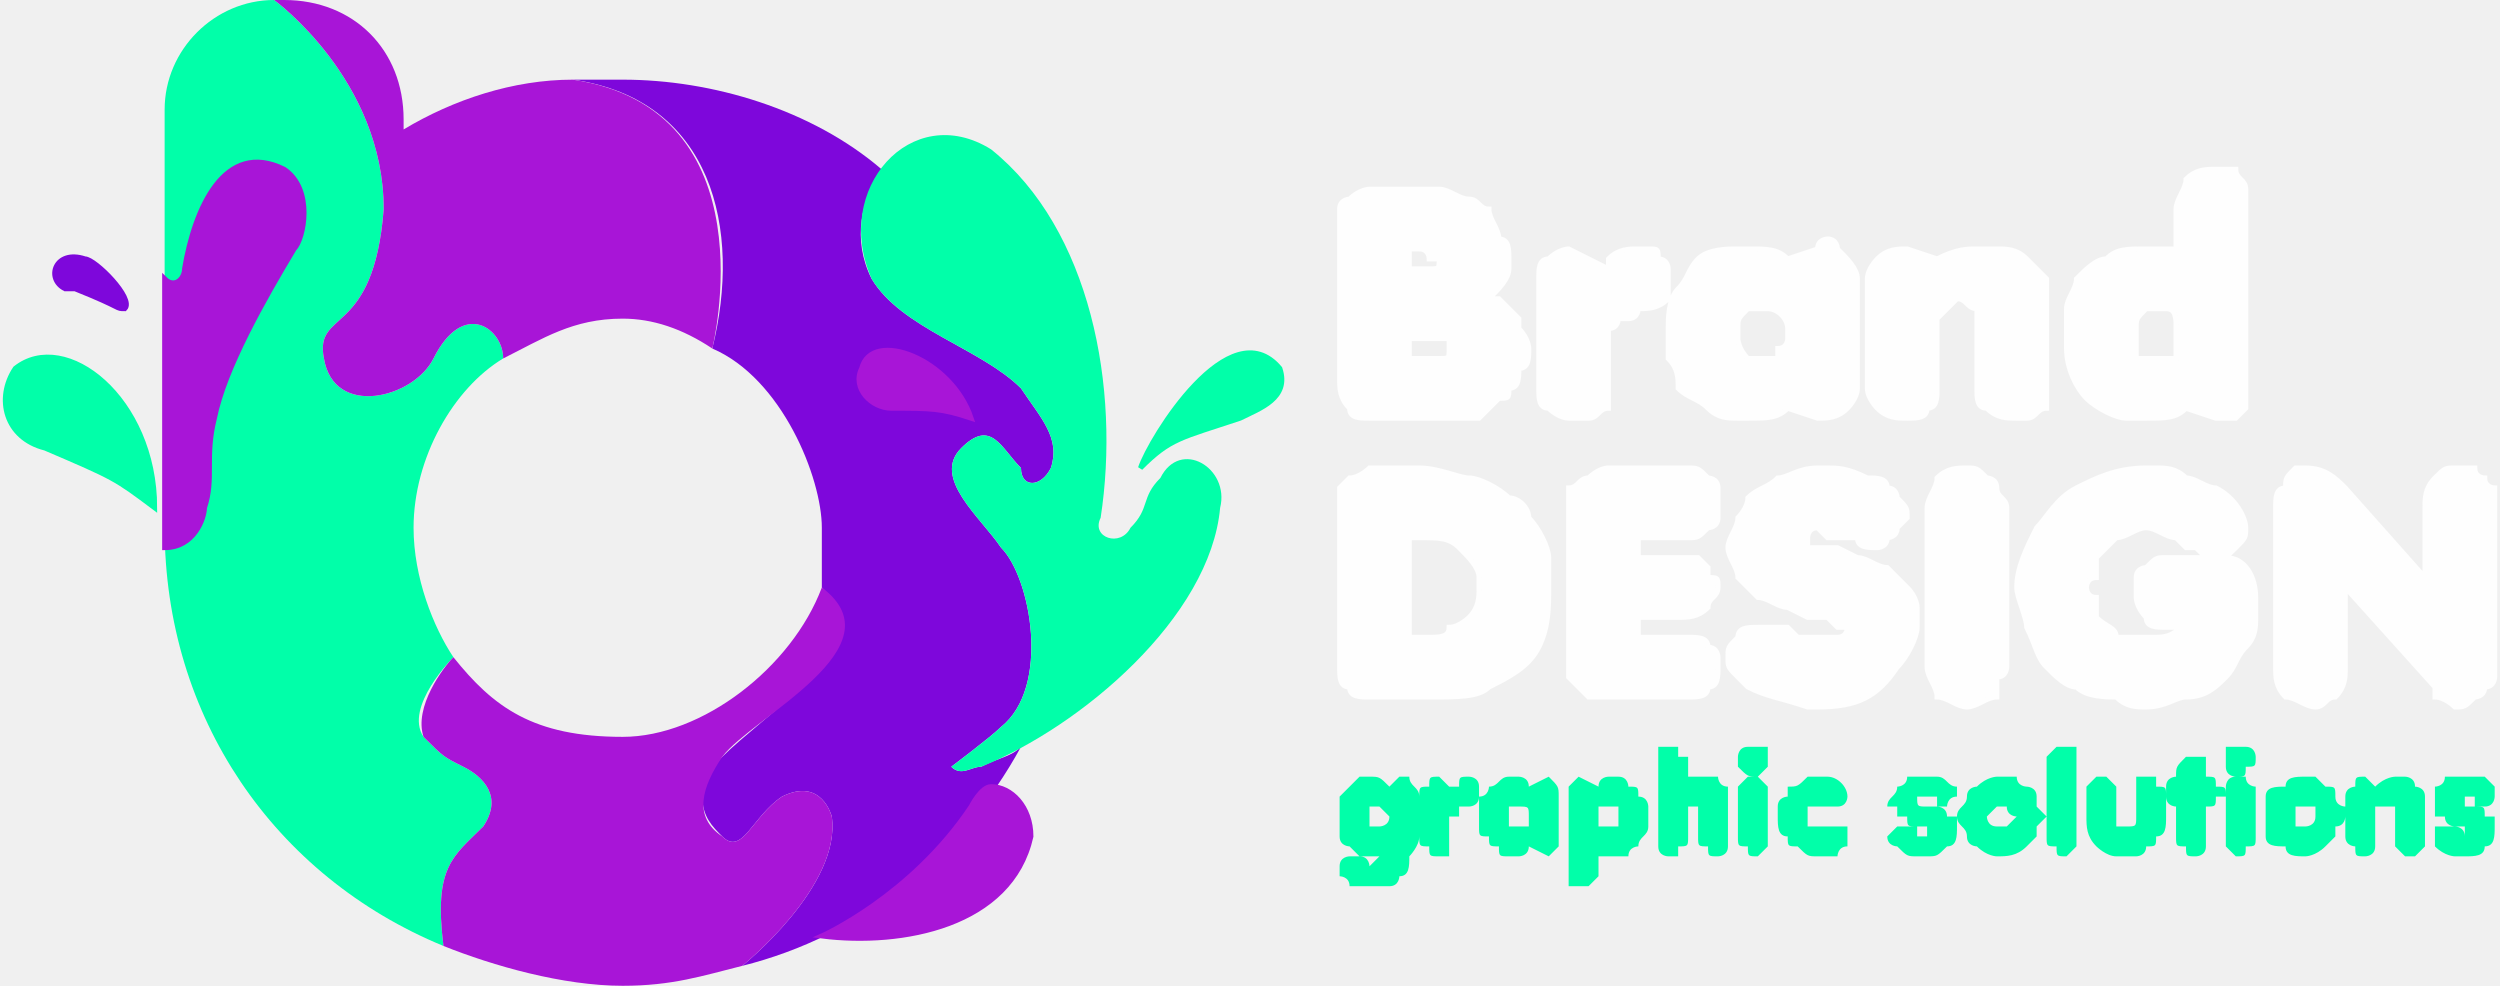
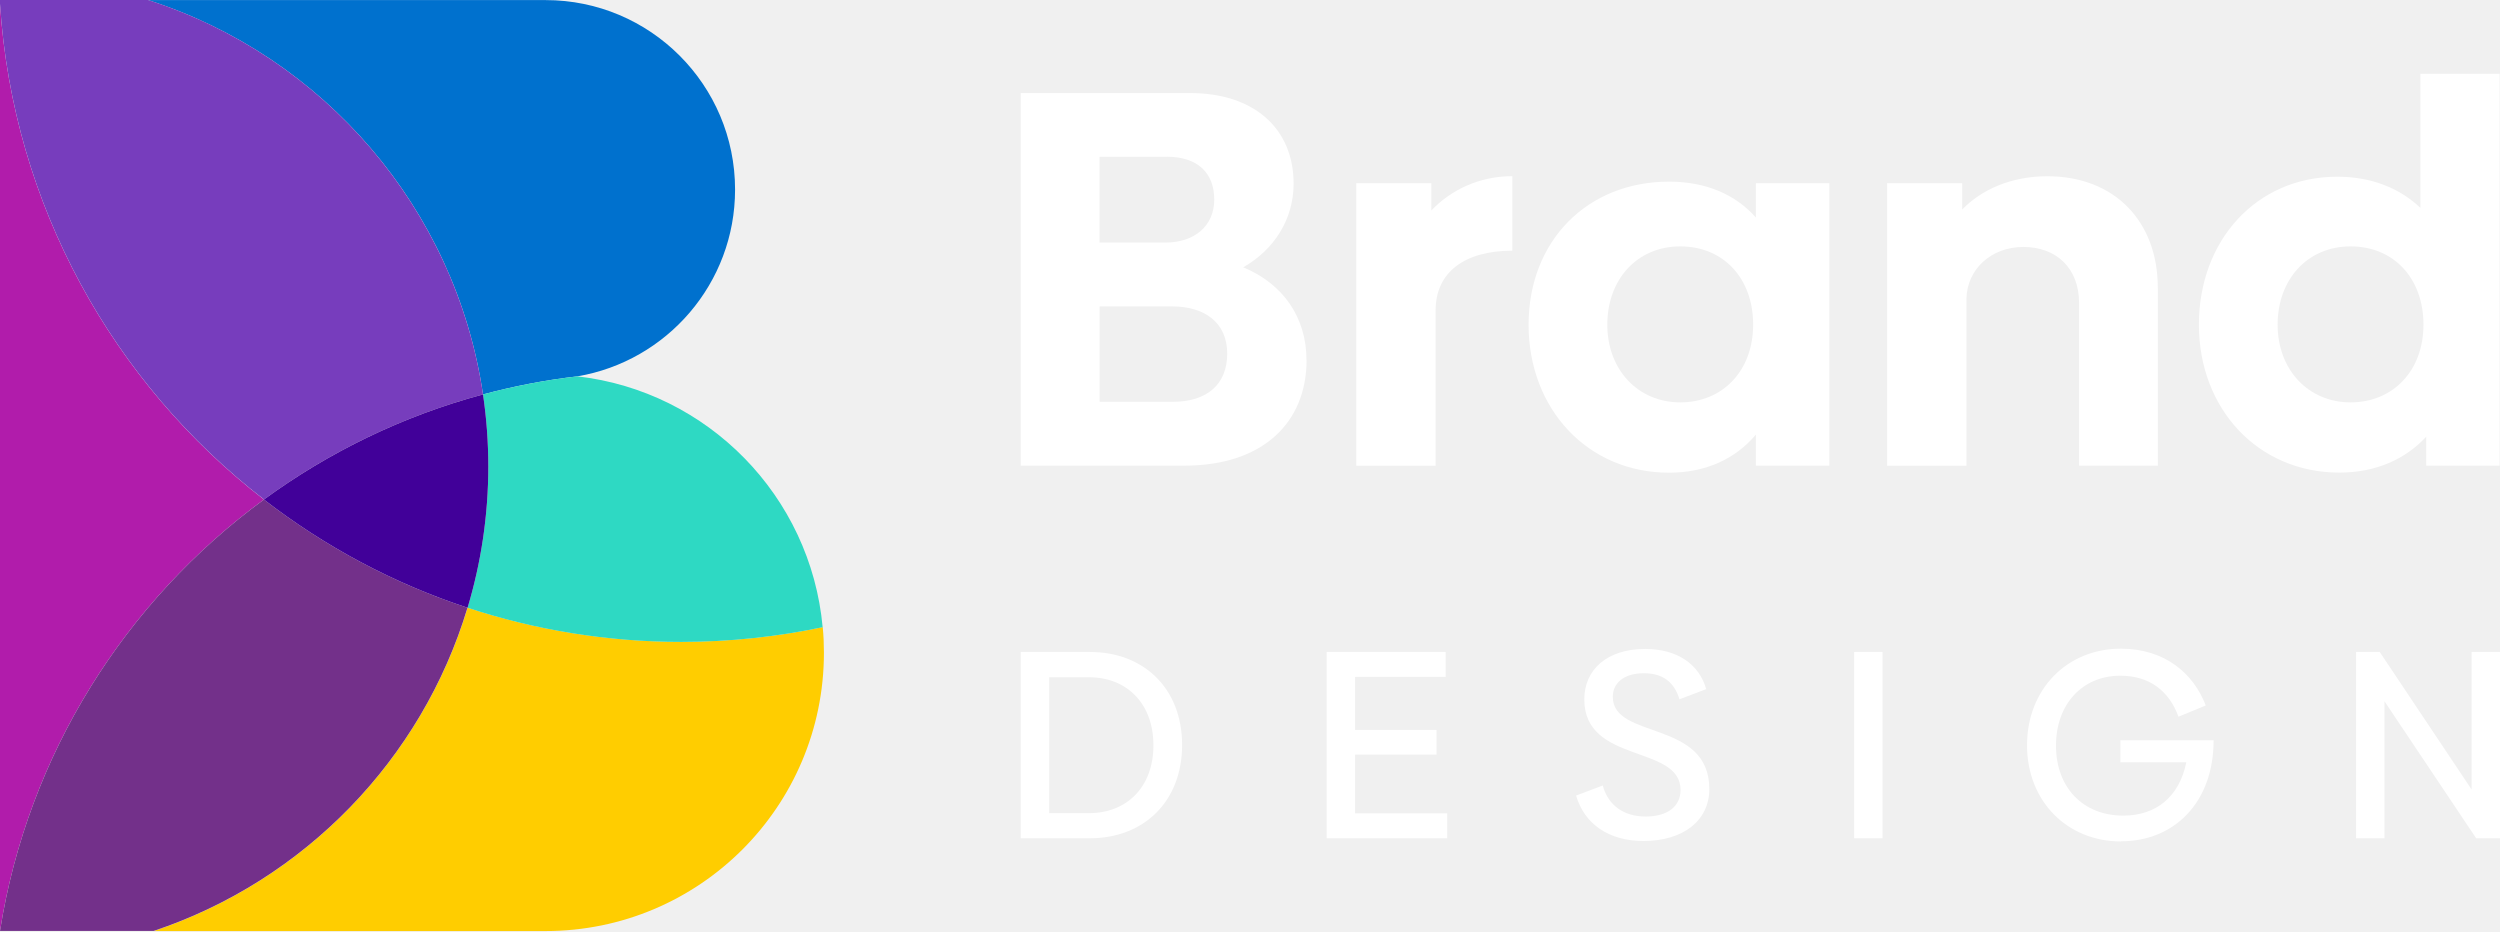
- <svg xmlns="http://www.w3.org/2000/svg" xml:space="preserve" width="38.142mm" height="15.04mm" version="1.1" style="shape-rendering:geometricPrecision; text-rendering:geometricPrecision; image-rendering:optimizeQuality; fill-rule:evenodd; clip-rule:evenodd" viewBox="0 0 250 99">
+ <svg xmlns="http://www.w3.org/2000/svg" id="Vrstva_1" data-name="Vrstva 1" viewBox="0 0 273.75 101.95">
  <defs>
-     <style type="text/css">
-    
-        .str3 {
-                 stroke: #FEFEFE;
-                 stroke-width: 0.5;
-                 transition: $animate-all;
-             }
+     <style>
+       .cls-1 {
+         fill: #73308a;
+       }

-             .str2 {
-                 stroke: #01FFA9;
-                 stroke-width: 0.5;
-             }
+       .cls-2 {
+         fill: #410099;
+       }

-             .str1 {
-                 stroke: #7E07DB;
-                 stroke-width: 0.5;
-             }
+       .cls-3 {
+         fill: #fff;
+       }

-             .str0 {
-                 stroke: #A815D7;
-                 stroke-width: 0.5;
-             }
+       .cls-4 {
+         fill: #b11cab;
+       }

-             .fil0 {
-                 fill: #01FFA9;
-             }
+       .cls-5 {
+         fill: #ffcd00;
+       }

-             .fil2 {
-                 fill: #7E07DB;
-             }
+       .cls-6 {
+         fill: #0071ce;
+       }

-             .fil3 {
-                 fill: #7E07DB;
-             }
+       .cls-7 {
+         fill: #773dbd;
+       }

-             .fil1 {
-                 fill: #A815D7;
-             }
- 
-             .fil4 {
-                 fill: #FEFEFE;
-                 fill-rule: nonzero;
-                 transition: $animate-all;
-             }
- 
-             .fil5 {
-                 fill: #01FFA9;
-                 fill-rule: nonzero;
-             }
-    
-   </style>
+       .cls-8 {
+         fill: #2ed9c3;
+       }
+     </style>
  </defs>
-   <g id="Vrstva_x0020_1">
-     <g id="_734310704">
-       <path class="fil0" d="M44 95c-17,-7 -28,-23 -28,-42 0,-1 0,-2 0,-3l0 -37c0,0 0,-1 0,-1 0,0 0,0 0,-1l0 0 0 0c0,-6 5,-11 11,-11 0,0 11,8 11,21 -1,13 -7,10 -6,15 1,6 9,4 11,0 3,-6 7,-3 7,0l0 0c-5,3 -9,10 -9,17 0,5 2,10 4,13 0,0 -5,5 -3,8 2,2 2,2 4,3 2,1 4,3 2,6 -3,3 -5,4 -4,12l0 0z" />
-       <path class="fil1 str0" d="M16 55c0,0 0,-1 0,-2 0,-1 0,-2 0,-3l0 -22c1,1 2,0 2,-1 1,-6 4,-13 10,-10 3,2 2,7 1,8 -3,5 -7,12 -8,17 -1,4 0,6 -1,9 0,1 -1,4 -4,4z" />
-       <path class="fil2" d="M82 53c0,-5 -4,-15 -11,-18 3,-12 0,-25 -14,-27 2,0 3,0 5,0 9,0 19,3 26,9 -2,3 -3,7 -1,11 3,5 11,7 15,11 2,3 4,5 3,8 -1,2 -3,2 -3,0 -2,-2 -3,-5 -6,-2 -3,3 2,7 4,10 3,3 5,14 0,18 -1,1 -5,4 -5,4 1,1 2,0 3,0 2,-1 3,-1 4,-2 -6,11 -16,19 -28,22 0,0 10,-8 9,-15 0,0 -1,-4 -5,-2 -3,2 -4,6 -6,4 -1,-1 -2,-2 -2,-4 0,-1 1,-3 2,-4 2,-2 6,-5 9,-8 3,-3 4,-6 1,-9l0 0c0,0 0,-4 0,-6z" />
-       <path class="fil1" d="M62 99c-6,0 -13,-2 -18,-4 -1,-8 1,-9 4,-12 2,-3 0,-5 -2,-6 -2,-1 -2,-1 -4,-3 -1,-3 2,-7 3,-8 4,5 8,8 17,8 8,0 17,-7 20,-15 8,6 -7,13 -10,17 -2,3 -3,6 0,8 2,2 3,-2 6,-4 4,-2 5,2 5,2 1,7 -9,15 -9,15 -4,1 -7,2 -12,2z" />
-       <path class="fil1" d="M27 0c1,0 1,0 1,0 7,0 12,5 12,12 0,0 0,1 0,1 5,-3 11,-5 17,-5 20,3 14,27 14,27l0 0c-3,-2 -6,-3 -9,-3 -5,0 -8,2 -12,4l0 0c0,-3 -4,-6 -7,0 -2,4 -10,6 -11,0 -1,-5 5,-2 6,-15 0,-13 -11,-21 -11,-21z" />
-       <path class="fil0" d="M110 52c-1,2 2,3 3,1 2,-2 1,-3 3,-5 2,-4 7,-1 6,3 -1,11 -14,22 -24,26 -1,0 -2,1 -3,0 0,0 4,-3 5,-4 5,-4 3,-15 0,-18 -2,-3 -7,-7 -4,-10 3,-3 4,0 6,2 0,2 2,2 3,0 1,-3 -1,-5 -3,-8 -4,-4 -12,-6 -15,-11 -4,-9 4,-18 12,-13 10,8 13,24 11,37z" />
-       <path class="fil1 str0" d="M97 42c-3,-1 -4,-1 -8,-1 -2,0 -4,-2 -3,-4 1,-4 9,-1 11,5z" />
-       <path class="fil3 str1" d="M8 26c1,0 5,4 4,5 -1,0 0,0 -5,-2 0,0 -1,0 -1,0 -2,-1 -1,-4 2,-3z" />
-       <path class="fil0 str2" d="M124 42c-6,2 -7,2 -10,5 1,-3 9,-16 14,-10 1,3 -2,4 -4,5z" />
-       <path class="fil1 str0" d="M82 94c0,0 9,-4 15,-13 0,0 1,-2 2,-2 2,0 4,2 4,5 -2,9 -13,11 -21,10z" />
-       <path class="fil0 str2" d="M15 51c-4,-3 -4,-3 -11,-6 -4,-1 -5,-5 -3,-8 5,-4 14,3 14,14z" />
-     </g>
-     <path class="fil4 str3" d="M137 42c-1,0 -2,0 -2,-1 -1,-1 -1,-2 -1,-3l0 -15c0,-1 0,-1 0,-2 0,-1 1,-1 1,-1 1,-1 2,-1 2,-1l6 0c0,0 0,0 1,0 1,0 2,1 3,1 1,0 1,1 2,1 0,1 1,2 1,3 1,0 1,1 1,2 0,0 0,1 0,1 0,1 -1,2 -2,3l1 0 0 0 0 0 1 1c0,0 0,0 1,1 0,0 0,1 0,1 1,1 1,2 1,2 0,1 0,2 -1,2 0,1 0,2 -1,2 0,1 0,1 -1,1 -1,1 -1,1 -2,2 -1,0 -2,0 -3,0l-8 0zm4 -15l2 0c0,0 0,0 0,0 1,0 1,0 1,-1 0,0 0,0 -1,0 0,0 0,-1 -1,-1l-1 0 0 2zm0 9l3 0c1,0 1,0 1,-1 0,0 0,0 0,0 0,-1 0,-1 0,-1 0,0 0,0 -1,0l-3 0 0 2zm16 6c0,0 -1,0 -2,-1 -1,0 -1,-1 -1,-2l0 -11c0,-1 0,-2 1,-2 1,-1 2,-1 2,-1l4 2 0 0 0 -1 0 0c1,-1 2,-1 3,-1 0,0 1,0 1,0 1,0 1,0 1,1 1,0 1,1 1,1 0,1 0,1 0,1 0,1 0,1 0,2 -1,1 -2,1 -3,1 0,0 0,0 0,0 0,0 0,1 -1,1 0,0 0,0 -1,0 0,0 0,1 -1,1 0,0 0,1 0,1 0,0 0,1 0,2l0 3c0,0 0,1 0,2 -1,0 -1,1 -2,1 0,0 -1,0 -2,0zm17 -17c0,0 1,0 1,0 2,0 3,0 4,1l0 0 3 -1c0,-1 1,-1 1,-1 1,0 1,1 1,1 1,1 2,2 2,3l0 11c0,1 -1,2 -1,2 -1,1 -2,1 -3,1l-3 -1 0 0c-1,1 -2,1 -4,1 0,0 -1,0 -1,0 -1,0 -2,0 -3,-1 -1,-1 -2,-1 -3,-2 0,-1 0,-2 -1,-3 0,-1 0,-2 0,-3 0,-1 0,-3 1,-4 1,-1 1,-2 2,-3 1,-1 3,-1 4,-1zm0 9c0,0 0,1 1,2 0,0 1,0 1,0 1,0 1,0 2,0 0,0 0,0 0,-1 1,0 1,-1 1,-1 0,0 0,0 0,-1 0,-1 -1,-2 -2,-2 0,0 0,0 -1,0 0,0 -1,0 -1,0 -1,1 -1,1 -1,2 0,0 0,0 0,0 0,0 0,1 0,1zm14 7c0,0 -1,-1 -1,-2l0 -11c0,-1 1,-2 1,-2 1,-1 2,-1 3,-1l3 1 0 0c0,0 0,0 0,0 2,-1 3,-1 4,-1 1,0 1,0 2,0 1,0 2,0 3,1 1,1 1,1 2,2 0,1 0,2 0,3l0 8c0,0 0,1 0,2 -1,0 -1,1 -2,1 0,0 -1,0 -1,0 -1,0 -2,0 -3,-1 -1,0 -1,-1 -1,-2l0 -7c0,0 0,-1 0,-1 -1,0 -1,-1 -2,-1 0,0 -1,1 -1,1 0,0 -1,1 -1,1l0 7c0,1 0,2 -1,2 0,1 -1,1 -2,1 -1,0 -2,0 -3,-1zm30 -16c0,0 0,0 0,0l0 -4c0,-1 1,-2 1,-3 1,-1 2,-1 3,-1 1,0 1,0 2,0 0,1 1,1 1,2 0,0 0,1 0,2l0 18c0,0 0,1 0,2 0,0 -1,1 -1,1 -1,0 -1,0 -2,0l-3 -1 0 0c-1,1 -2,1 -4,1 0,0 -1,0 -2,0 -1,0 -3,-1 -4,-2 -1,-1 -2,-3 -2,-5 0,0 0,-1 0,-2 0,0 0,-1 0,-2 0,-1 1,-2 1,-3 1,-1 2,-2 3,-2 1,-1 2,-1 4,-1 1,0 2,0 3,0zm-4 8c0,1 0,2 0,3 1,0 1,0 2,0 1,0 1,0 2,0 0,-1 0,-1 0,-2l0 -1c0,-1 0,-2 -1,-2 -1,0 -1,0 -1,0 -1,0 -1,0 -1,0 -1,1 -1,1 -1,2 0,0 0,0 0,0zm-80 34l0 -16c0,-1 0,-1 0,-2 0,0 1,-1 1,-1 1,0 2,-1 2,-1l5 0c2,0 4,1 5,1 1,0 3,1 4,2 1,0 2,1 2,2 1,1 2,3 2,4 0,1 0,2 0,3 0,2 0,4 -1,6 -1,2 -3,3 -5,4 -1,1 -3,1 -6,1l-6 0c-1,0 -2,0 -2,-1 -1,0 -1,-1 -1,-2zm7 -3l2 0c1,0 2,0 2,-1 1,0 2,-1 2,-1 1,-1 1,-2 1,-3 0,0 0,-1 0,-1 0,-1 -1,-2 -2,-3 -1,-1 -2,-1 -4,-1l-1 0 0 10zm16 4c0,0 0,-1 0,-1l0 -16c0,-1 0,-1 0,-2 1,0 1,-1 2,-1 0,0 1,-1 2,-1l8 0c1,0 1,0 2,1 0,0 1,0 1,1 0,0 0,1 0,2 0,0 0,1 0,1 0,1 -1,1 -1,1 -1,1 -1,1 -2,1l-5 0 0 2 4 0c1,0 1,0 2,0 0,0 0,0 1,1 0,0 0,0 0,1 1,0 1,0 1,1 0,1 -1,1 -1,2 -1,1 -2,1 -3,1l-4 0 0 2 5 0c1,0 2,0 2,1 1,0 1,1 1,1 0,0 0,1 0,1 0,1 0,2 -1,2 0,1 -1,1 -2,1l-8 0c-1,0 -2,0 -2,0 -1,-1 -1,-1 -2,-2zm18 1c0,0 -1,-1 -1,-1 -1,-1 -1,-1 -1,-2 0,-1 0,-1 1,-2 0,-1 1,-1 2,-1 0,0 1,0 1,0l2 0 1 1 1 0 0 0c0,0 0,0 1,0 0,0 0,0 1,0 0,0 0,0 1,0 0,0 0,0 0,0 1,0 1,-1 1,-1 0,0 0,0 -1,0 0,0 0,0 0,0l-1 -1 0 0 -2 0 0 0 -2 -1c-1,0 -2,-1 -3,-1 -1,-1 -1,-1 -2,-2 0,-1 -1,-2 -1,-3 0,-1 1,-2 1,-3 0,0 1,-1 1,-2 1,-1 2,-1 3,-2 1,0 2,-1 4,-1 0,0 1,0 1,0 1,0 2,0 4,1 1,0 2,0 2,1 1,0 1,1 1,1 1,1 1,1 1,2 0,0 -1,1 -1,1 0,1 -1,1 -1,1 0,1 -1,1 -1,1 -1,0 -2,0 -2,-1l-1 0 -1 0 0 0 -1 0 0 0 -1 -1c0,0 0,0 0,0 0,0 0,0 0,0 -1,0 -1,1 -1,1 0,0 0,0 0,0 0,0 0,0 0,1 0,0 0,0 0,0l1 0 0 0 1 0 1 0 2 1c1,0 2,1 3,1 0,0 1,1 1,1 1,1 1,1 1,1 1,1 1,2 1,2 0,1 0,1 0,2 0,1 -1,3 -2,4 -2,3 -4,4 -8,4 0,0 0,0 -1,0 -3,-1 -4,-1 -6,-2zm19 1c0,-1 -1,-2 -1,-3l0 -16c0,-1 1,-2 1,-3 1,-1 2,-1 3,-1 1,0 1,0 2,1 0,0 1,0 1,1 0,1 1,1 1,2l0 16c0,0 0,1 -1,1 0,1 0,1 0,2 -1,0 -2,1 -3,1 -1,0 -2,-1 -3,-1zm22 -6c2,0 2,-1 3,-1l-2 0c-1,0 -2,0 -2,-1 -1,-1 -1,-2 -1,-2 0,-1 0,-2 0,-2 0,-1 1,-1 1,-1 1,-1 1,-1 2,-1l6 0c2,0 3,2 3,4 0,1 0,2 0,2 0,1 0,2 -1,3 -1,1 -1,2 -2,3 -1,1 -2,2 -4,2 -1,0 -2,1 -4,1 -1,0 -2,0 -3,-1 -1,0 -3,0 -4,-1 -1,0 -2,-1 -3,-2 -1,-1 -1,-2 -2,-4 0,-1 -1,-3 -1,-4 0,-2 1,-4 2,-6 1,-1 2,-3 4,-4 2,-1 4,-2 7,-2 0,0 1,0 1,0 1,0 2,0 3,1 1,0 2,1 3,1 2,1 3,3 3,4 0,1 0,1 -1,2 -1,1 -1,1 -2,1 -1,0 -1,0 -2,-1l0 0 -1 0c0,0 -1,-1 -1,-1 -1,0 -2,-1 -3,-1 -1,0 -2,1 -3,1 0,0 -1,1 -2,2 0,0 0,1 0,2 -1,0 -1,1 -1,1 0,0 0,1 1,1 0,1 0,2 0,2 1,1 2,1 2,2 1,0 2,0 3,0 0,0 1,0 1,0zm13 6c-1,-1 -1,-2 -1,-3l0 -16c0,-1 0,-2 1,-2 0,-1 0,-1 1,-2 1,0 1,0 1,0 2,0 3,1 4,2l8 9 0 -7c0,-1 0,-2 1,-3 1,-1 1,-1 2,-1 1,0 1,0 2,0 0,1 1,1 1,1 0,1 1,1 1,1 0,1 0,1 0,2l0 16c0,0 0,0 0,1 0,0 0,1 -1,1 0,1 -1,1 -1,1 -1,1 -1,1 -2,1 0,0 -1,-1 -2,-1 0,0 0,0 0,-1l-9 -10 0 8c0,1 0,2 -1,3 -1,0 -1,1 -2,1 -1,0 -2,-1 -3,-1z" />
-     <path class="fil5" d="M136 78c1,0 1,0 1,0 1,0 1,0 2,1l0 0 1 -1c0,0 0,0 0,0 1,0 1,0 1,0 0,1 1,1 1,2l0 4c0,1 -1,2 -1,2 0,1 0,2 -1,2 0,0 0,1 -1,1 0,0 -1,0 -2,0 0,0 0,0 0,0 -1,0 -2,0 -2,0 0,-1 -1,-1 -1,-1 0,0 0,0 0,-1 0,0 0,0 0,0 0,-1 1,-1 1,-1 0,0 0,0 1,0l0 0 0 0c0,0 0,0 0,0 0,0 0,0 0,0 1,0 1,1 1,1 1,-1 1,-1 1,-1 0,0 0,0 0,0 1,0 1,0 1,0 -1,0 -1,0 -2,0 0,0 0,0 -1,0 0,0 0,0 -1,-1 0,0 -1,0 -1,-1 0,-1 0,-1 0,-2 0,0 0,-1 0,-1 0,-1 0,-1 0,-1 1,-1 1,-1 1,-1 1,-1 1,-1 1,-1zm1 4c0,0 0,1 0,1 0,0 0,0 1,0 0,0 0,0 0,0 0,0 1,0 1,-1 0,0 0,0 0,0 0,0 -1,-1 -1,-1 0,0 0,0 0,0 0,0 -1,0 -1,0 0,0 0,0 0,0 0,0 0,1 0,1zm7 4c-1,0 -1,0 -1,-1 -1,0 -1,0 -1,-1l0 -4c0,-1 0,-1 1,-1 0,-1 0,-1 1,-1l1 1 0 0 0 0 1 0c0,-1 0,-1 1,-1 0,0 0,0 0,0 0,0 1,0 1,1 0,0 0,0 0,0 0,0 0,1 0,1 0,0 0,0 0,0 0,1 -1,1 -1,1 0,0 0,0 0,0 0,0 0,0 -1,0 0,0 0,0 0,0 0,1 0,1 0,1 0,0 -1,0 -1,0 0,0 0,1 0,1l0 1c0,1 0,1 0,1 0,0 0,0 0,1 -1,0 -1,0 -1,0zm7 -8c0,0 0,0 1,0 0,0 1,0 1,1l0 0 2 -1c0,0 0,0 0,0 0,0 0,0 0,0 1,1 1,1 1,2l0 4c0,1 0,1 0,1 -1,1 -1,1 -1,1l-2 -1 0 0c0,1 -1,1 -1,1 -1,0 -1,0 -1,0 -1,0 -1,0 -1,-1 -1,0 -1,0 -1,-1 -1,0 -1,0 -1,-1 0,0 0,-1 0,-1 0,-1 0,-1 0,-2 1,0 1,-1 1,-1 1,0 1,-1 2,-1zm0 4c0,0 0,1 0,1 1,0 1,0 1,0 0,0 0,0 1,0 0,0 0,0 0,0 0,0 0,-1 0,-1 0,0 0,0 0,0 0,-1 0,-1 -1,-1 0,0 0,0 0,0 0,0 0,0 -1,0 0,0 0,1 0,1 0,0 0,0 0,0 0,0 0,0 0,0zm6 7c0,-1 0,-1 0,-1l0 -8c0,-1 0,-1 0,-1 1,-1 1,-1 1,-1l2 1 0 0c0,-1 1,-1 1,-1 1,0 1,0 1,0 1,0 1,1 1,1 1,0 1,0 1,1 1,0 1,1 1,1 0,1 0,1 0,1 0,0 0,1 0,1 0,1 -1,1 -1,2 0,0 -1,0 -1,1 -1,0 -1,0 -2,0 0,0 0,0 -1,0l0 0 0 0 0 2c0,0 0,0 -1,1 0,0 0,0 -1,0 0,0 0,0 -1,0zm3 -7c0,0 0,1 0,1 0,0 1,0 1,0 0,0 0,0 1,0 0,0 0,-1 0,-1 0,0 0,-1 0,-1 -1,0 -1,0 -1,0 0,0 -1,0 -1,0 0,0 0,1 0,1zm7 4c0,0 -1,0 -1,-1 0,0 0,0 0,-1l0 -8c0,0 0,0 0,0 0,-1 0,-1 0,-1 1,0 1,0 1,0 0,0 1,0 1,0 0,0 0,0 0,1 1,0 1,0 1,0l0 3c0,0 0,-1 0,-1 1,0 1,0 2,0 0,0 0,0 1,0 0,0 0,1 1,1 0,0 0,0 0,1 0,0 0,0 0,1l0 3c0,1 0,1 0,1 0,1 -1,1 -1,1 -1,0 -1,0 -1,-1 -1,0 -1,0 -1,-1l0 -3c0,0 0,0 0,0 0,0 0,0 -1,0 0,0 0,0 0,0 0,0 0,0 0,0l0 3c0,1 0,1 -1,1 0,0 0,1 0,1 0,0 -1,0 -1,0zm9 0c-1,0 -1,0 -1,-1 -1,0 -1,0 -1,-1l0 -4c0,-1 0,-1 0,-1 0,0 1,-1 1,-1 0,0 0,0 1,0 0,0 0,0 0,0 1,1 1,1 1,1 0,0 0,0 0,1l0 4c0,1 0,1 0,1 -1,1 -1,1 -1,1zm-2 -9c0,0 0,0 0,-1 0,0 0,-1 1,-1 0,0 0,0 0,0 0,0 0,0 1,0 0,0 0,0 1,0 0,0 0,1 0,1 0,1 0,1 0,1 -1,1 -1,1 -1,1 -1,0 -1,0 -2,-1zm5 7c-1,0 -1,-1 -1,-2 0,0 0,-1 0,-1 0,-1 1,-1 1,-1 0,-1 0,-1 0,-1 1,0 1,0 2,-1 0,0 0,0 1,0 0,0 0,0 1,0 1,0 2,1 2,2 0,0 0,1 -1,1 0,0 0,0 0,0 0,0 -1,0 -1,0l0 0 0 0 0 0 -1 0c0,0 0,0 0,0 0,0 -1,0 -1,0 0,0 0,1 0,1 0,0 0,0 0,1 0,0 0,0 0,0 1,0 1,0 1,0 0,0 0,0 0,0l1 0 0 0c0,0 0,0 1,0 0,0 0,0 1,0 0,1 0,1 0,1 0,1 0,1 0,1 -1,0 -1,1 -1,1 -1,0 -1,0 -2,0 -1,0 -1,0 -2,-1 -1,0 -1,0 -1,-1zm11 1c0,0 -1,0 -1,-1 0,0 0,0 0,0 0,0 1,-1 1,-1 0,0 0,0 1,0 0,0 0,0 0,0l0 0 1 0c0,0 0,0 0,1l1 0 0 0c0,0 0,-1 0,-1 0,0 0,0 0,0 0,0 0,0 0,0 0,0 0,0 0,0 0,0 0,0 0,0l0 0 -1 0 0 0 0 0c-1,0 -1,0 -1,-1 -1,0 -1,0 -1,0 0,0 0,0 0,-1 0,0 -1,0 -1,0 0,-1 1,-1 1,-2 0,0 1,0 1,-1 1,0 1,0 2,0 0,0 1,0 1,0 1,0 1,1 2,1 0,0 0,0 0,1 0,0 0,0 0,0 -1,0 -1,1 -1,1 0,0 0,0 0,0 -1,0 -1,0 -1,0l0 -1 -1 0 0 0c0,0 0,0 0,0 0,0 0,0 0,0l-1 0 0 0c0,0 0,0 0,0 0,1 0,1 1,1 0,0 0,0 0,0 0,0 0,0 0,0l0 0 0 0 0 0 1 0 0 0c0,0 1,0 1,1 0,0 1,0 1,0 0,1 0,1 0,1 0,1 0,2 -1,2 -1,1 -1,1 -2,1 0,0 -1,0 -1,0 -1,0 -1,0 -2,-1zm10 1c0,0 -1,0 -2,-1 0,0 -1,0 -1,-1 0,-1 -1,-1 -1,-2 0,-1 1,-1 1,-2 0,-1 1,-1 1,-1 1,-1 2,-1 2,-1 1,0 1,0 2,0 0,1 1,1 1,1 0,0 1,0 1,1 0,0 0,0 0,0 0,1 0,1 0,1 0,0 1,1 1,1 0,0 -1,1 -1,1 0,1 0,1 0,1 -1,1 -1,1 -1,1 -1,1 -2,1 -3,1zm-1 -4c0,0 0,1 1,1 0,0 0,0 0,0 0,0 1,0 1,0 0,0 0,0 1,-1 0,0 0,0 0,0 0,0 -1,0 -1,-1 0,0 0,0 -1,0 0,0 0,0 0,0 -1,1 -1,1 -1,1zm7 3c-1,0 -1,0 -1,-1l0 -8c0,0 0,0 0,0 1,-1 1,-1 1,-1 0,0 0,0 1,0 0,0 0,0 1,0 0,0 0,0 0,1 0,0 0,0 0,0l0 8c0,1 0,1 0,1 -1,1 -1,1 -1,1 -1,0 -1,0 -1,-1zm6 1c-1,0 -2,-1 -2,-1 -1,-1 -1,-2 -1,-3l0 -2c0,-1 0,-1 0,-1 0,0 1,-1 1,-1 0,0 0,0 1,0 0,0 0,0 1,1 0,0 0,0 0,1l0 2c0,1 0,1 0,1 0,0 1,0 1,0 0,0 0,0 0,0 1,0 1,0 1,-1l0 -2c0,-1 0,-1 0,-1 0,0 0,0 0,-1 1,0 1,0 1,0 0,0 1,0 1,0 0,0 0,1 0,1 1,0 1,0 1,1l0 2c0,1 0,2 -1,2 0,1 0,1 -1,1 0,1 -1,1 -1,1 -1,0 -1,0 -1,0 0,0 -1,0 -1,0zm5 -7c0,-1 1,-1 1,-1l0 0 0 0c0,-1 0,-1 1,-2 0,0 0,0 1,0 0,0 1,0 1,0 0,1 0,1 0,2l0 0 0 0c1,0 1,0 1,1 1,0 1,0 1,1 0,0 0,0 0,0 0,0 0,0 0,0 0,0 -1,0 -1,0 0,1 0,1 -1,1l0 0 0 3c0,1 0,1 0,1 0,1 -1,1 -1,1 -1,0 -1,0 -1,-1 -1,0 -1,0 -1,-1l0 -3 0 0c0,0 -1,0 -1,-1 0,0 0,0 0,0 0,-1 0,-1 0,-1zm7 7c0,0 0,0 -1,-1 0,0 0,0 0,-1l0 -4c0,-1 0,-1 0,-1 0,0 0,-1 1,-1 0,0 0,0 0,0 1,0 1,0 1,0 0,1 1,1 1,1 0,0 0,0 0,1l0 4c0,1 0,1 -1,1 0,1 0,1 -1,1zm-1 -9c0,0 0,0 0,-1 0,0 0,-1 0,-1 0,0 1,0 1,0 0,0 0,0 0,0 1,0 1,0 1,0 1,0 1,1 1,1 0,1 0,1 -1,1 0,1 0,1 -1,1 0,0 -1,0 -1,-1zm8 9c-1,0 -2,0 -2,-1 -1,0 -2,0 -2,-1 0,-1 0,-1 0,-2 0,-1 0,-1 0,-2 0,-1 1,-1 2,-1 0,-1 1,-1 2,-1 0,0 1,0 1,0 1,1 1,1 1,1 1,0 1,0 1,1 0,0 0,0 0,0 0,1 1,1 1,1 0,0 0,1 0,1 0,0 0,1 -1,1 0,1 0,1 0,1 -1,1 -1,1 -1,1 -1,1 -2,1 -2,1zm-1 -4c0,0 0,1 0,1 0,0 0,0 1,0 0,0 0,0 0,0 0,0 1,0 1,-1 0,0 0,0 0,0 0,0 0,0 0,-1 -1,0 -1,0 -1,0 -1,0 -1,0 -1,0 0,1 0,1 0,1zm6 3c0,0 -1,0 -1,-1l0 -4c0,-1 1,-1 1,-1 0,-1 0,-1 1,-1l1 1 0 0c0,0 0,0 0,0 1,-1 2,-1 2,-1 0,0 1,0 1,0 0,0 1,0 1,1 0,0 1,0 1,1 0,0 0,0 0,1l0 3c0,1 0,1 0,1 0,0 -1,1 -1,1 0,0 0,0 -1,0 0,0 0,0 -1,-1 0,0 0,0 0,-1l0 -3c0,0 0,0 0,0 0,0 -1,0 -1,0 0,0 0,0 0,0 -1,0 -1,0 -1,0l0 3c0,1 0,1 0,1 0,1 -1,1 -1,1 -1,0 -1,0 -1,-1zm8 0c0,0 0,0 0,-1 0,0 0,0 0,0 0,0 0,-1 0,-1 0,0 0,0 1,0 0,0 0,0 0,0l1 0 0 0c0,0 1,0 1,1l0 0 0 0c0,0 0,-1 0,-1 0,0 0,0 0,0 0,0 0,0 0,0 0,0 0,0 0,0 0,0 0,0 0,0l0 0 0 0 -1 0 0 0c0,0 -1,0 -1,-1 0,0 -1,0 -1,0 0,0 0,0 0,-1 0,0 0,0 0,0 0,-1 0,-1 0,-2 0,0 1,0 1,-1 1,0 1,0 2,0 1,0 1,0 2,0 0,0 1,1 1,1 0,0 0,0 0,1 0,0 0,0 0,0 0,0 0,1 -1,1 0,0 0,0 0,0 0,0 0,0 -1,0l0 -1 0 0 -1 0c0,0 0,0 0,0 0,0 0,0 0,0l0 0 0 0c0,0 0,0 0,0 0,1 0,1 0,1 0,0 0,0 0,0 0,0 0,0 0,0l0 0 0 0 1 0 0 0 0 0c1,0 1,0 1,1 1,0 1,0 1,0 0,1 0,1 0,1 0,1 0,2 -1,2 0,1 -1,1 -2,1 0,0 0,0 -1,0 0,0 -1,0 -2,-1z" />
-   </g>
+   <path class="cls-3" d="M143.07,39.42c0,6.87-4.81,11.57-13.39,11.57h-17.91V10.19h18.55c6.99,0,11.33,3.88,11.33,9.92,0,3.88-2.11,7.22-5.52,9.16,4.4,1.82,6.93,5.52,6.93,10.16M127.74,17.17h-7.34v9.39h7.22c3.17,0,5.34-1.82,5.34-4.7s-1.76-4.7-5.22-4.7M134.38,38.72c0-3.35-2.41-5.17-6.05-5.17h-7.92v10.45h7.98c3.82,0,5.99-1.94,5.99-5.28" />
+   <path class="cls-3" d="M165.6,19.29v8.16c-5.28,0-8.4,2.41-8.4,6.52v17.03h-8.69v-30.94h8.22v2.99c2.11-2.23,5.23-3.76,8.87-3.76" />
+   <path class="cls-3" d="M200.31,20.05v30.94h-8.04v-3.4c-2.23,2.64-5.46,4.17-9.51,4.17-8.92,0-15.38-6.99-15.38-16.2s6.46-15.67,15.38-15.67c4.05,0,7.28,1.41,9.51,3.93v-3.76h8.04ZM191.97,35.55c0-5.05-3.23-8.57-7.98-8.57s-7.99,3.64-7.99,8.57,3.35,8.51,7.99,8.51,7.98-3.46,7.98-8.51" />
+   <path class="cls-3" d="M236.29,31.5v19.49h-8.63v-17.79c0-3.93-2.58-6.16-6.11-6.16s-6.16,2.47-6.22,5.64v18.32h-8.69v-30.94h8.22v2.88c2.11-2.17,5.34-3.64,9.33-3.64,7.4,0,12.09,4.99,12.09,12.21" />
+   <path class="cls-3" d="M273.71,8.07v42.92h-8.04v-3.17c-2.29,2.47-5.52,3.93-9.51,3.93-8.92,0-15.38-6.99-15.38-16.2s6.28-16.2,15.15-16.2c3.7,0,6.81,1.23,9.1,3.41v-14.68h8.69ZM265.37,35.55c0-5.05-3.23-8.57-7.98-8.57s-7.99,3.64-7.99,8.57,3.35,8.51,7.99,8.51,7.98-3.46,7.98-8.51" />
+   <path class="cls-3" d="M129.44,81.58c0,6.19-4.2,10.21-10.1,10.21h-7.57v-20.4h7.57c5.9,0,10.1,3.99,10.1,10.18M126.3,81.61c0-4.61-2.96-7.45-7.04-7.45h-4.37v14.88h4.37c4.08,0,7.04-2.82,7.04-7.43" />
+   <polygon class="cls-3" points="158.47 89.06 158.47 91.79 145.27 91.79 145.27 71.39 158.3 71.39 158.3 74.12 148.38 74.12 148.38 79.93 157.3 79.93 157.3 82.63 148.38 82.63 148.38 89.06 158.47 89.06" />
+   <path class="cls-3" d="M172.57,87.12l2.93-1.11c.59,2.17,2.29,3.4,4.7,3.4s3.82-1.12,3.82-2.91c0-4.99-10.54-2.82-10.54-9.92,0-3.23,2.47-5.52,6.66-5.52,3.55,0,5.93,1.7,6.69,4.4l-2.93,1.11c-.59-1.94-1.88-2.85-3.9-2.85-2.2,0-3.4,1.09-3.4,2.58,0,4.73,10.57,2.46,10.57,10.1,0,3.4-2.79,5.69-7.22,5.69-3.73,0-6.46-1.82-7.37-4.99" />
+   <rect class="cls-3" x="203.03" y="71.39" width="3.11" height="20.4" />
+   <path class="cls-3" d="M232.26,92.14c-5.93,0-10.3-4.43-10.3-10.54s4.37-10.57,10.27-10.57c4.87,0,7.98,2.76,9.3,6.22l-2.99,1.23c-1.03-2.85-3.2-4.49-6.37-4.49-4.14,0-7.04,3.11-7.04,7.66s2.93,7.66,7.37,7.66c3.55,0,6.13-2.02,6.9-5.84h-7.22v-2.41h10.21c0,6.9-4.4,11.06-10.12,11.06" />
+   <polygon class="cls-3" points="273.75 71.39 273.75 91.79 271.14 91.79 261.1 76.79 261.1 91.79 257.99 91.79 257.99 71.39 260.58 71.39 270.64 86.45 270.64 71.39 273.75 71.39" />
+   <path class="cls-4" d="M28.9,54.7C12.43,41.96,1.43,22.5,0,.43v101.51c3.06-19.35,13.76-36.15,28.9-47.24" />
+   <path class="cls-6" d="M52.89,43.19c3.35-.9,6.8-1.57,10.33-1.98,0,0,0,0,0,0,9.8-1.66,17.27-10.18,17.27-20.45,0-11.46-9.29-20.75-20.75-20.75-.09,0-.17,0-.26,0h0s-43.26,0-43.26,0c19.18,6.14,33.67,22.79,36.67,43.18" />
+   <path class="cls-7" d="M28.9,54.7c7.12-5.21,15.23-9.16,23.99-11.51C49.88,22.8,35.4,6.15,16.21,0H0v.42c1.43,22.07,12.43,41.53,28.9,54.27" />
+   <path class="cls-5" d="M51.2,66.55c-5.02,16.66-17.92,29.91-34.37,35.4h42.65c.09,0,.17,0,.26,0,16.83,0,30.48-13.64,30.48-30.48,0-.94-.04-1.88-.13-2.8-5,1.05-10.18,1.61-15.49,1.61-8.17,0-16.03-1.32-23.39-3.74" />
+   <path class="cls-1" d="M51.2,66.55c-8.14-2.68-15.66-6.72-22.3-11.85C13.76,65.79,3.06,82.59,0,101.94H0s16.82,0,16.82,0c16.45-5.49,29.36-18.73,34.37-35.4" />
+   <path class="cls-8" d="M63.22,41.21c-3.53.41-6.98,1.08-10.33,1.98.38,2.58.58,5.21.58,7.89,0,5.38-.8,10.57-2.27,15.47,7.36,2.42,15.22,3.74,23.39,3.74,5.31,0,10.49-.56,15.49-1.61-1.31-14.36-12.58-25.84-26.85-27.47" />
+   <path class="cls-2" d="M51.2,66.55c1.47-4.9,2.27-10.09,2.27-15.47,0-2.68-.2-5.31-.58-7.89-8.76,2.35-16.86,6.3-23.99,11.51,6.64,5.13,14.16,9.17,22.3,11.85" />
</svg>
